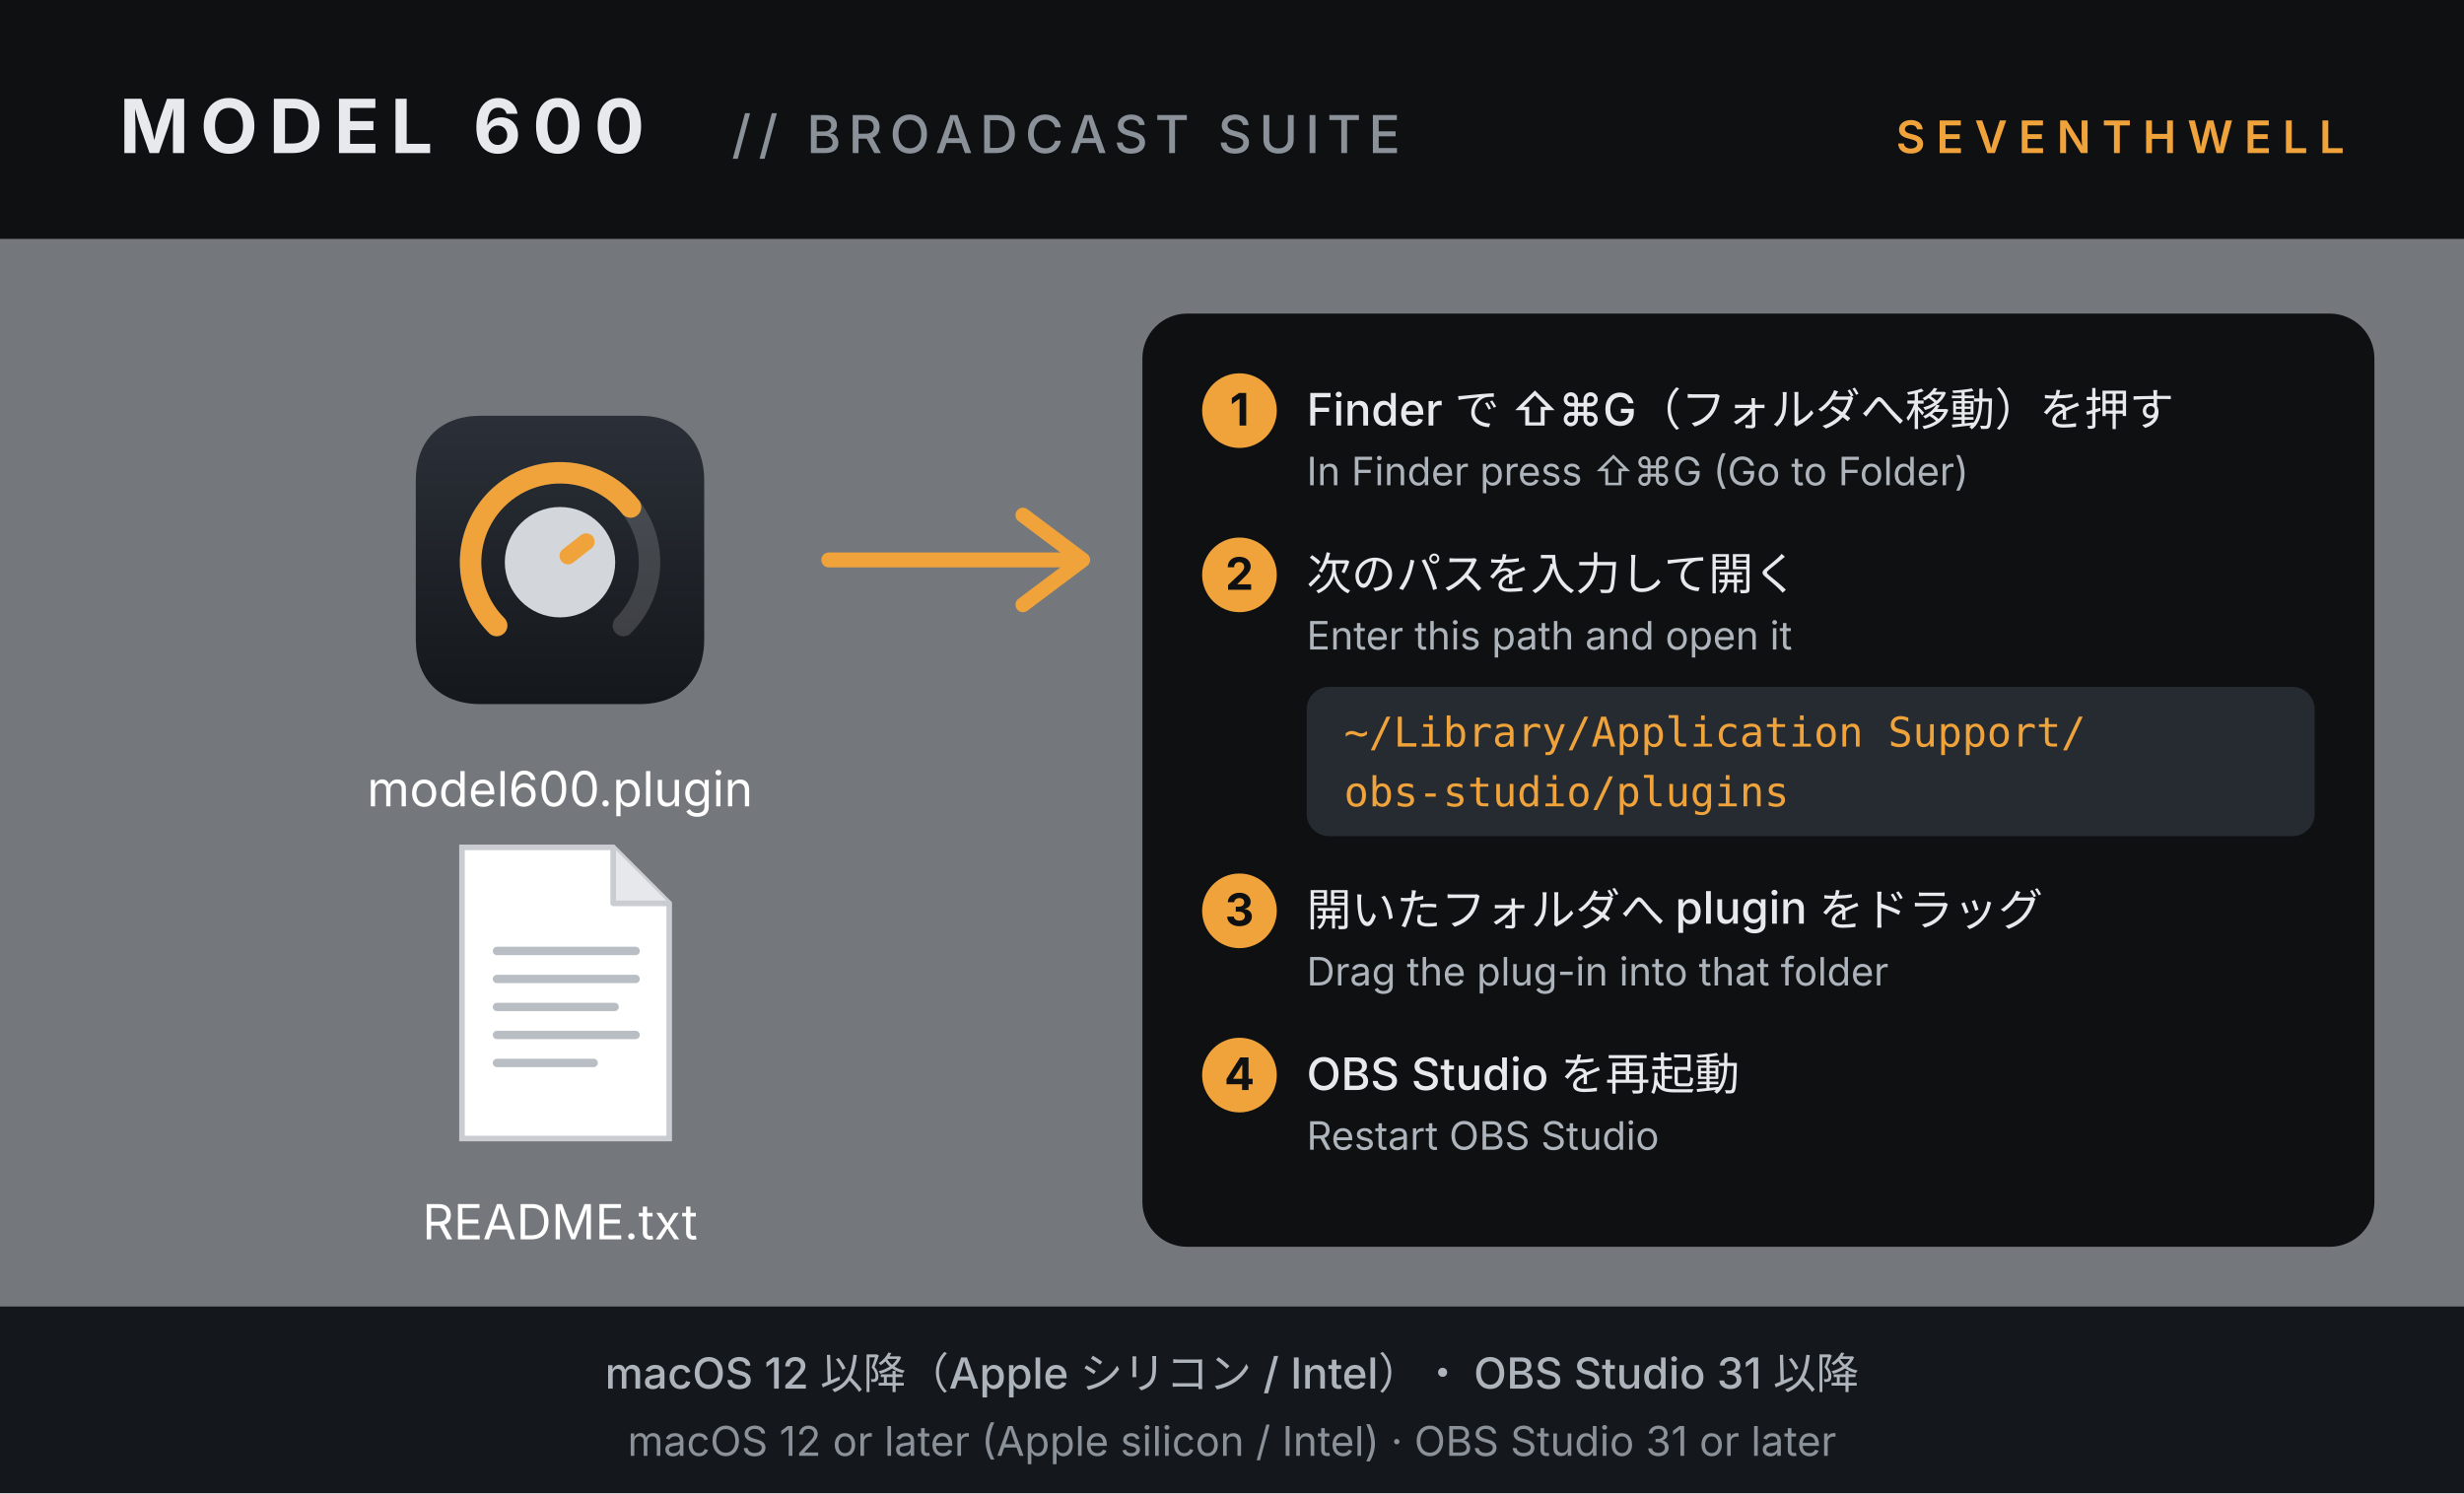
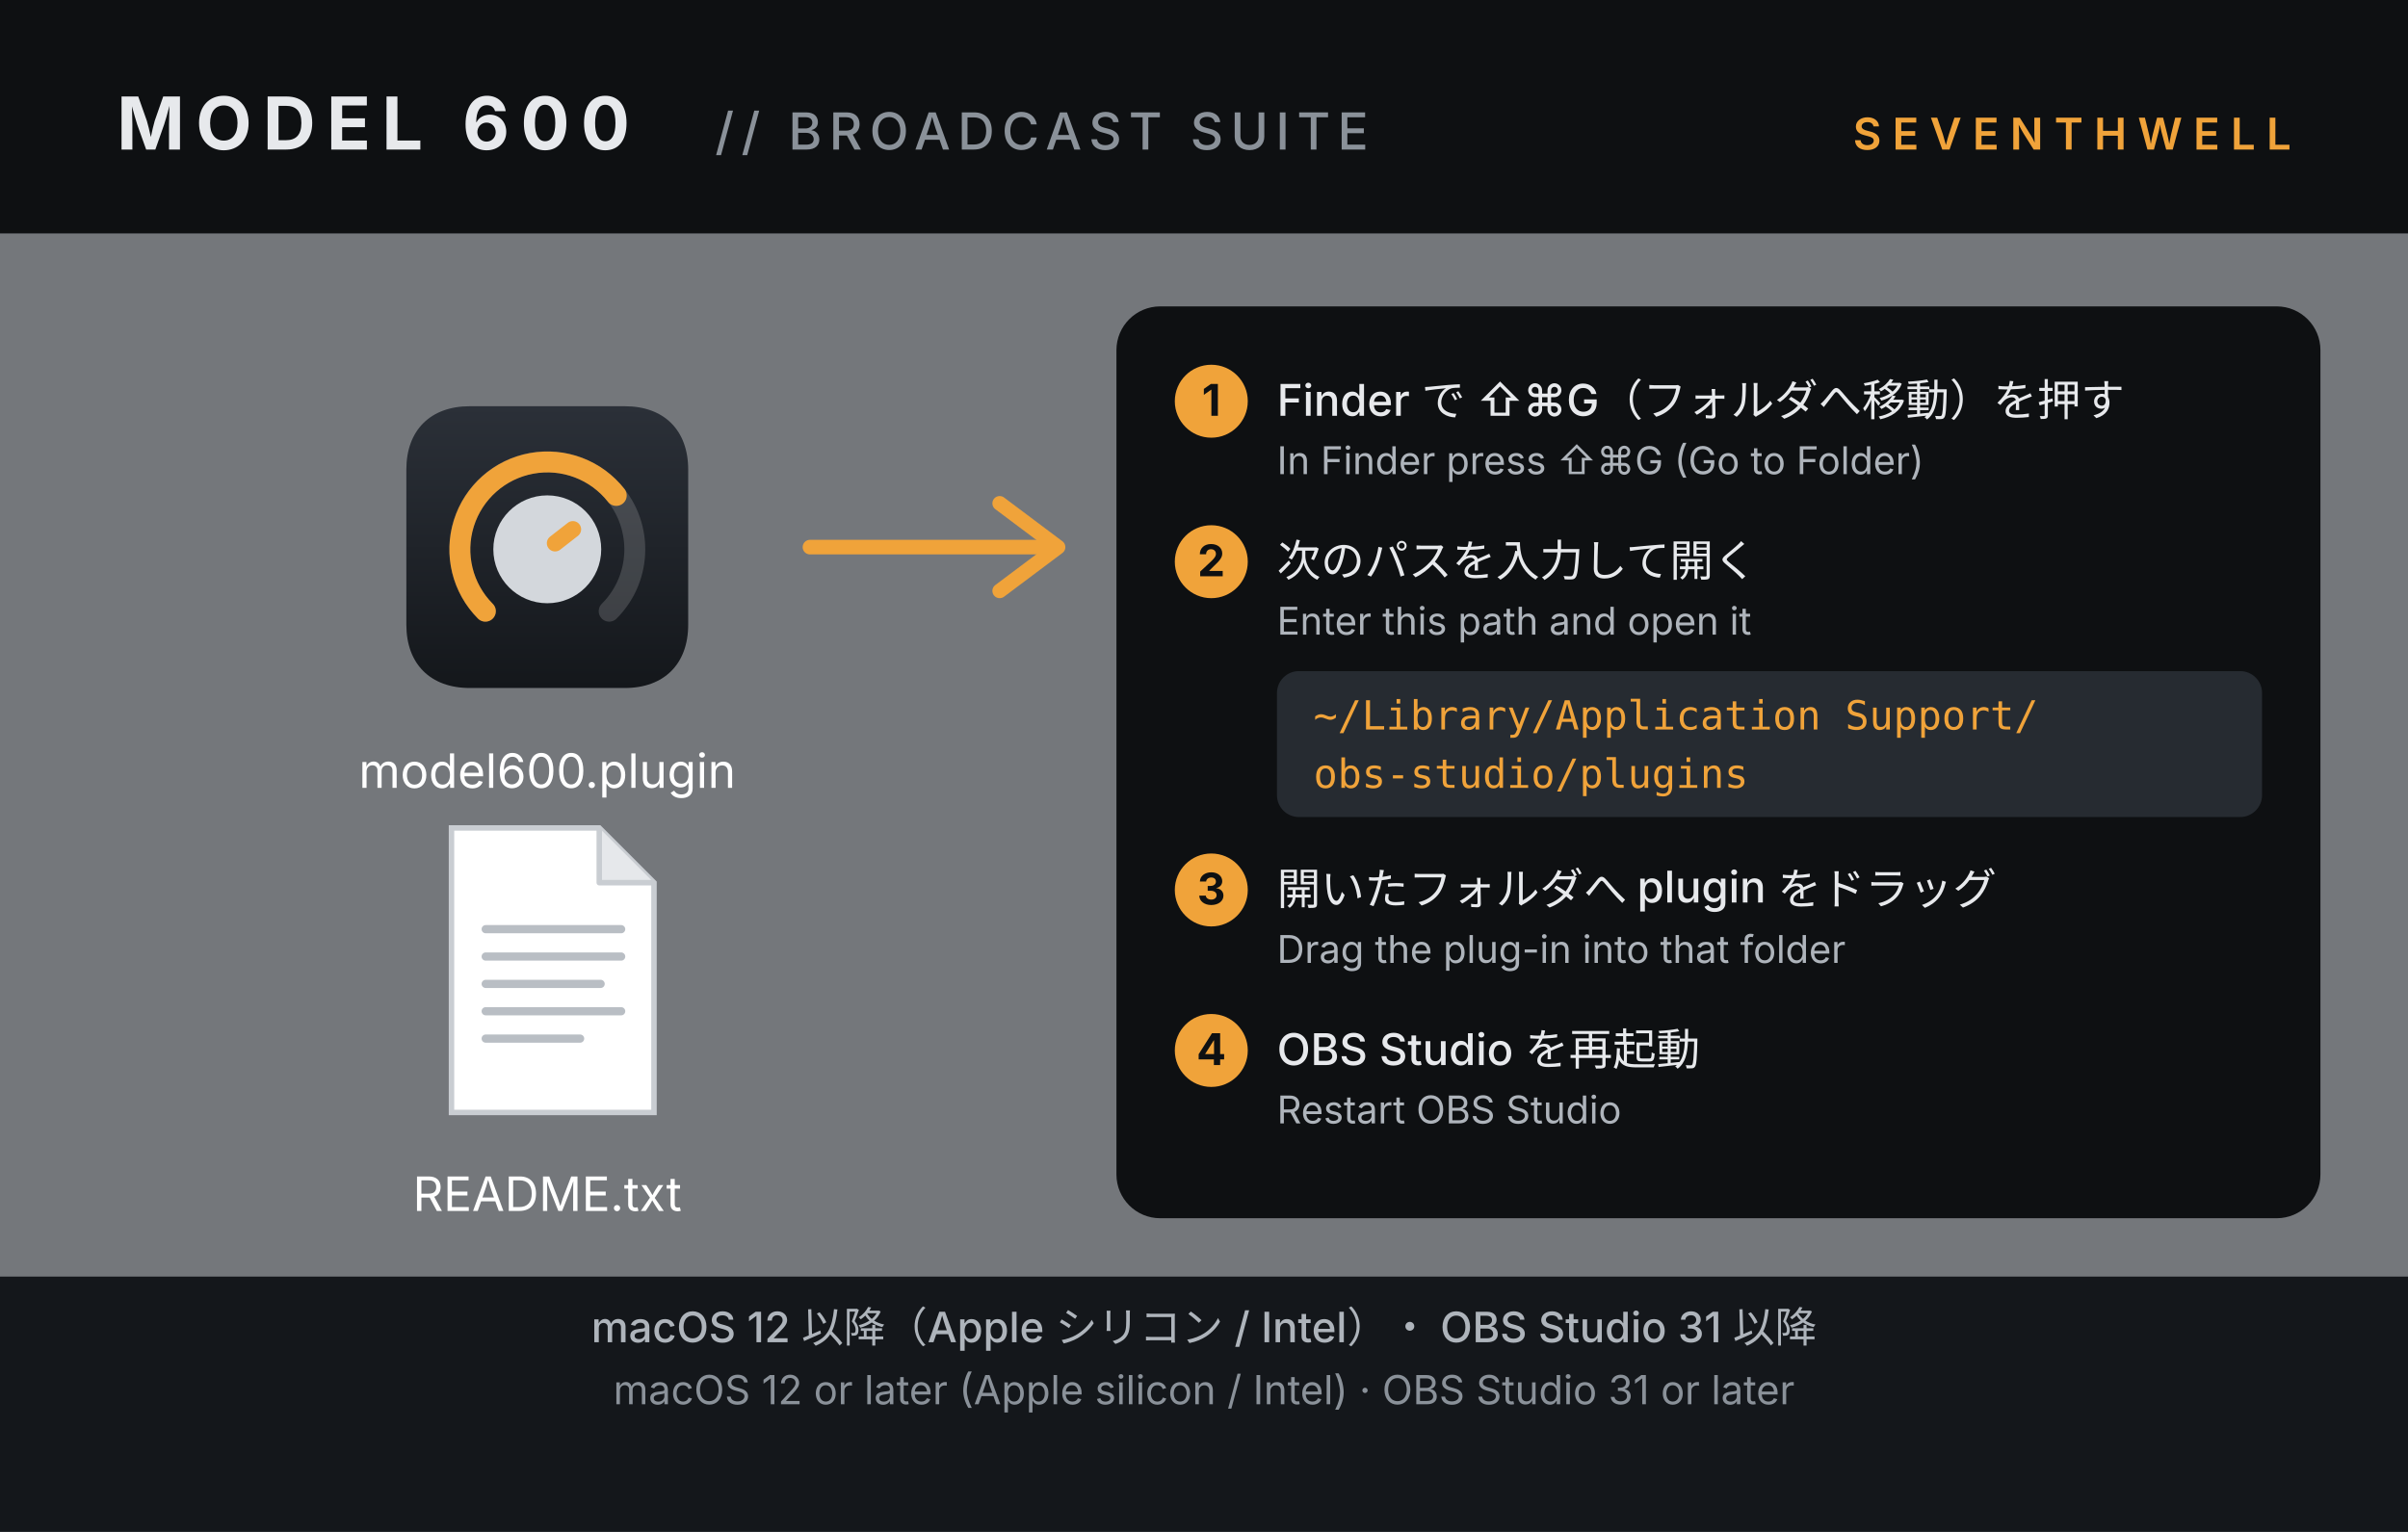
- <svg xmlns="http://www.w3.org/2000/svg" width="660" height="400" viewBox="0 0 660 400">
+ <svg xmlns="http://www.w3.org/2000/svg" width="660" height="420" viewBox="0 0 660 420">
  <style>@font-face { font-family: Inter; font-weight: 700; src: url('file:///home/user/model_600/resources/fonts/Inter-Bold.otf'); }@font-face { font-family: Inter; font-weight: 600; src: url('file:///home/user/model_600/resources/fonts/Inter-SemiBold.otf'); }@font-face { font-family: Inter; font-weight: 500; src: url('file:///home/user/model_600/resources/fonts/Inter-Medium.otf'); }@font-face { font-family: Inter; font-weight: 400; src: url('file:///home/user/model_600/resources/fonts/Inter-Regular.otf'); }</style>
-   <rect width="660" height="400" fill="#14171B" />
+   <rect width="660" height="420" fill="#14171B" />
  <rect width="660" height="64" fill="#0E1012" />
  <rect y="64" width="660" height="286" fill="#74777B" />
  <text x="32" y="41" text-anchor="start" font-family="Inter, 'Noto Sans CJK JP'" font-weight="700" font-size="20" letter-spacing="3" fill="#E7E9EC">MODEL 600</text>
  <text x="196" y="41" text-anchor="start" font-family="Inter, 'Noto Sans CJK JP'" font-weight="500" font-size="14" letter-spacing="2" fill="#8A9199">// BROADCAST SUITE</text>
  <text x="628" y="41" text-anchor="end" font-family="Inter, 'Noto Sans CJK JP'" font-weight="600" font-size="12" letter-spacing="3" fill="#F0A33A">SEVENTHWELL</text>
-   <text x="330.0" y="372" text-anchor="middle" font-family="Inter, 'Noto Sans CJK JP'" font-weight="500" font-size="11.5" letter-spacing="0" fill="#AEB4BB">macOS 12 以降（Apple シリコン / Intel）・ OBS Studio 31 以降</text>
-   <text x="330.0" y="390" text-anchor="middle" font-family="Inter, 'Noto Sans CJK JP'" font-weight="400" font-size="11" letter-spacing="0" fill="#8A9199">macOS 12 or later (Apple silicon / Intel) · OBS Studio 31 or later</text>
+   <text x="330.0" y="368" text-anchor="middle" font-family="Inter, 'Noto Sans CJK JP'" font-weight="500" font-size="11.5" letter-spacing="0" fill="#AEB4BB">macOS 12 以降（Apple シリコン / Intel）・ OBS Studio 31 以降</text>
+   <text x="330.0" y="385" text-anchor="middle" font-family="Inter, 'Noto Sans CJK JP'" font-weight="400" font-size="11" letter-spacing="0" fill="#8A9199">macOS 12 or later (Apple silicon / Intel) · OBS Studio 31 or later</text>
  <path d="M222,150 H286" stroke="#F0A33A" stroke-width="4" stroke-linecap="round" />
  <path d="M274,138 L290,150 L274,162" fill="none" stroke="#F0A33A" stroke-width="4" stroke-linecap="round" stroke-linejoin="round" />
  <rect x="306" y="84" width="330" height="250" rx="12" fill="#0E1012" />
  <circle cx="332" cy="110" r="10" fill="#F0A33A" />
  <text x="332" y="114" text-anchor="middle" font-family="Inter, 'Noto Sans CJK JP'" font-weight="700" font-size="12" letter-spacing="0" fill="#0E1012">1</text>
  <text x="350" y="114" text-anchor="start" font-family="Inter, 'Noto Sans CJK JP'" font-weight="500" font-size="12" letter-spacing="0" fill="#E7E9EC">Finder で ⇧⌘G（フォルダへ移動）を押す</text>
  <text x="350" y="130" text-anchor="start" font-family="Inter, 'Noto Sans CJK JP'" font-weight="400" font-size="10.5" letter-spacing="0" fill="#AEB4BB">In Finder press ⇧⌘G (Go to Folder)</text>
  <circle cx="332" cy="154" r="10" fill="#F0A33A" />
  <text x="332" y="158" text-anchor="middle" font-family="Inter, 'Noto Sans CJK JP'" font-weight="700" font-size="12" letter-spacing="0" fill="#0E1012">2</text>
  <text x="350" y="158" text-anchor="start" font-family="Inter, 'Noto Sans CJK JP'" font-weight="500" font-size="12" letter-spacing="0" fill="#E7E9EC">次のパスを入力して開く</text>
  <text x="350" y="174" text-anchor="start" font-family="Inter, 'Noto Sans CJK JP'" font-weight="400" font-size="10.5" letter-spacing="0" fill="#AEB4BB">Enter this path and open it</text>
  <rect x="350" y="184" width="270" height="40" rx="6" fill="#262B31" />
  <text x="360" y="200" text-anchor="start" font-family="'DejaVu Sans Mono', monospace" font-weight="400" font-size="11" letter-spacing="0" fill="#F0A33A">~/Library/Application Support/</text>
  <text x="360" y="216" text-anchor="start" font-family="'DejaVu Sans Mono', monospace" font-weight="400" font-size="11" letter-spacing="0" fill="#F0A33A">obs-studio/plugins</text>
  <circle cx="332" cy="244" r="10" fill="#F0A33A" />
  <text x="332" y="248" text-anchor="middle" font-family="Inter, 'Noto Sans CJK JP'" font-weight="700" font-size="12" letter-spacing="0" fill="#0E1012">3</text>
  <text x="350" y="248" text-anchor="start" font-family="Inter, 'Noto Sans CJK JP'" font-weight="500" font-size="12" letter-spacing="0" fill="#E7E9EC">開いたフォルダへ plugin をドラッグ</text>
  <text x="350" y="264" text-anchor="start" font-family="Inter, 'Noto Sans CJK JP'" font-weight="400" font-size="10.5" letter-spacing="0" fill="#AEB4BB">Drag the plug-in into that folder</text>
  <circle cx="332" cy="288" r="10" fill="#F0A33A" />
  <text x="332" y="292" text-anchor="middle" font-family="Inter, 'Noto Sans CJK JP'" font-weight="700" font-size="12" letter-spacing="0" fill="#0E1012">4</text>
  <text x="350" y="292" text-anchor="start" font-family="Inter, 'Noto Sans CJK JP'" font-weight="500" font-size="12" letter-spacing="0" fill="#E7E9EC">OBS Studio を再起動</text>
  <text x="350" y="308" text-anchor="start" font-family="Inter, 'Noto Sans CJK JP'" font-weight="400" font-size="10.5" letter-spacing="0" fill="#AEB4BB">Restart OBS Studio</text>
  <svg x="102.0" y="102.0" width="96" height="96" viewBox="0 0 1024 1024">
    <defs>
      <clipPath id="m0">
        <path d="M285.153,100 H738.847 C853.642,100 924,170.358 924,285.153 V738.847 C924,853.642 853.642,924 738.847,924 H285.153 C170.358,924 100,853.642 100,738.847 V285.153 C100,170.358 170.358,100 285.153,100 Z" />
      </clipPath>
    </defs>
    <g clip-path="url(#m0)">
      <g transform="translate(100,100) scale(0.80469)">
        <defs>
          <linearGradient id="m0bg" x1="0" y1="0" x2="0" y2="1">
            <stop offset="0" stop-color="#2B3038" />
            <stop offset="1" stop-color="#14171B" />
          </linearGradient>
        </defs>
        <rect width="1024" height="1024" fill="url(#m0bg)" />
        <path d="M287.1,744.9 A318,318 0 1 1 736.9,744.9" fill="none" stroke="#FFFFFF" stroke-opacity="0.16" stroke-width="76" stroke-linecap="round" />
        <path d="M287.1,744.9 A318,318 0 1 1 762.6,324.2" fill="none" stroke="#F0A33A" stroke-width="76" stroke-linecap="round" />
        <circle cx="512" cy="520" r="196" fill="#D3D7DC" />
        <line x1="540.4" y1="497.8" x2="605.0" y2="447.4" stroke="#F0A33A" stroke-width="60" stroke-linecap="round" />
      </g>
    </g>
  </svg>
  <text x="150" y="216.0" text-anchor="middle" font-family="Inter, 'Noto Sans CJK JP'" font-weight="400" font-size="13" letter-spacing="0" fill="#FFFFFF">model600.plugin</text>
  <svg x="102.0" y="218.0" width="96" height="96" viewBox="0 0 1024 1024">
    <path d="M232,96 H664 L824,256 V928 H232 Z" fill="#FFFFFF" stroke="#C9CDD2" stroke-width="16" />
    <path d="M664,96 V256 H824" fill="#E6E8EB" stroke="#C9CDD2" stroke-width="16" stroke-linejoin="round" />
    <rect x="320" y="380" width="420" height="24" rx="12" fill="#B9BEC4" />
    <rect x="320" y="460" width="420" height="24" rx="12" fill="#B9BEC4" />
    <rect x="320" y="540" width="360" height="24" rx="12" fill="#B9BEC4" />
    <rect x="320" y="620" width="420" height="24" rx="12" fill="#B9BEC4" />
    <rect x="320" y="700" width="300" height="24" rx="12" fill="#B9BEC4" />
  </svg>
  <text x="150" y="332.0" text-anchor="middle" font-family="Inter, 'Noto Sans CJK JP'" font-weight="400" font-size="13" letter-spacing="0" fill="#FFFFFF">README.txt</text>
</svg>
